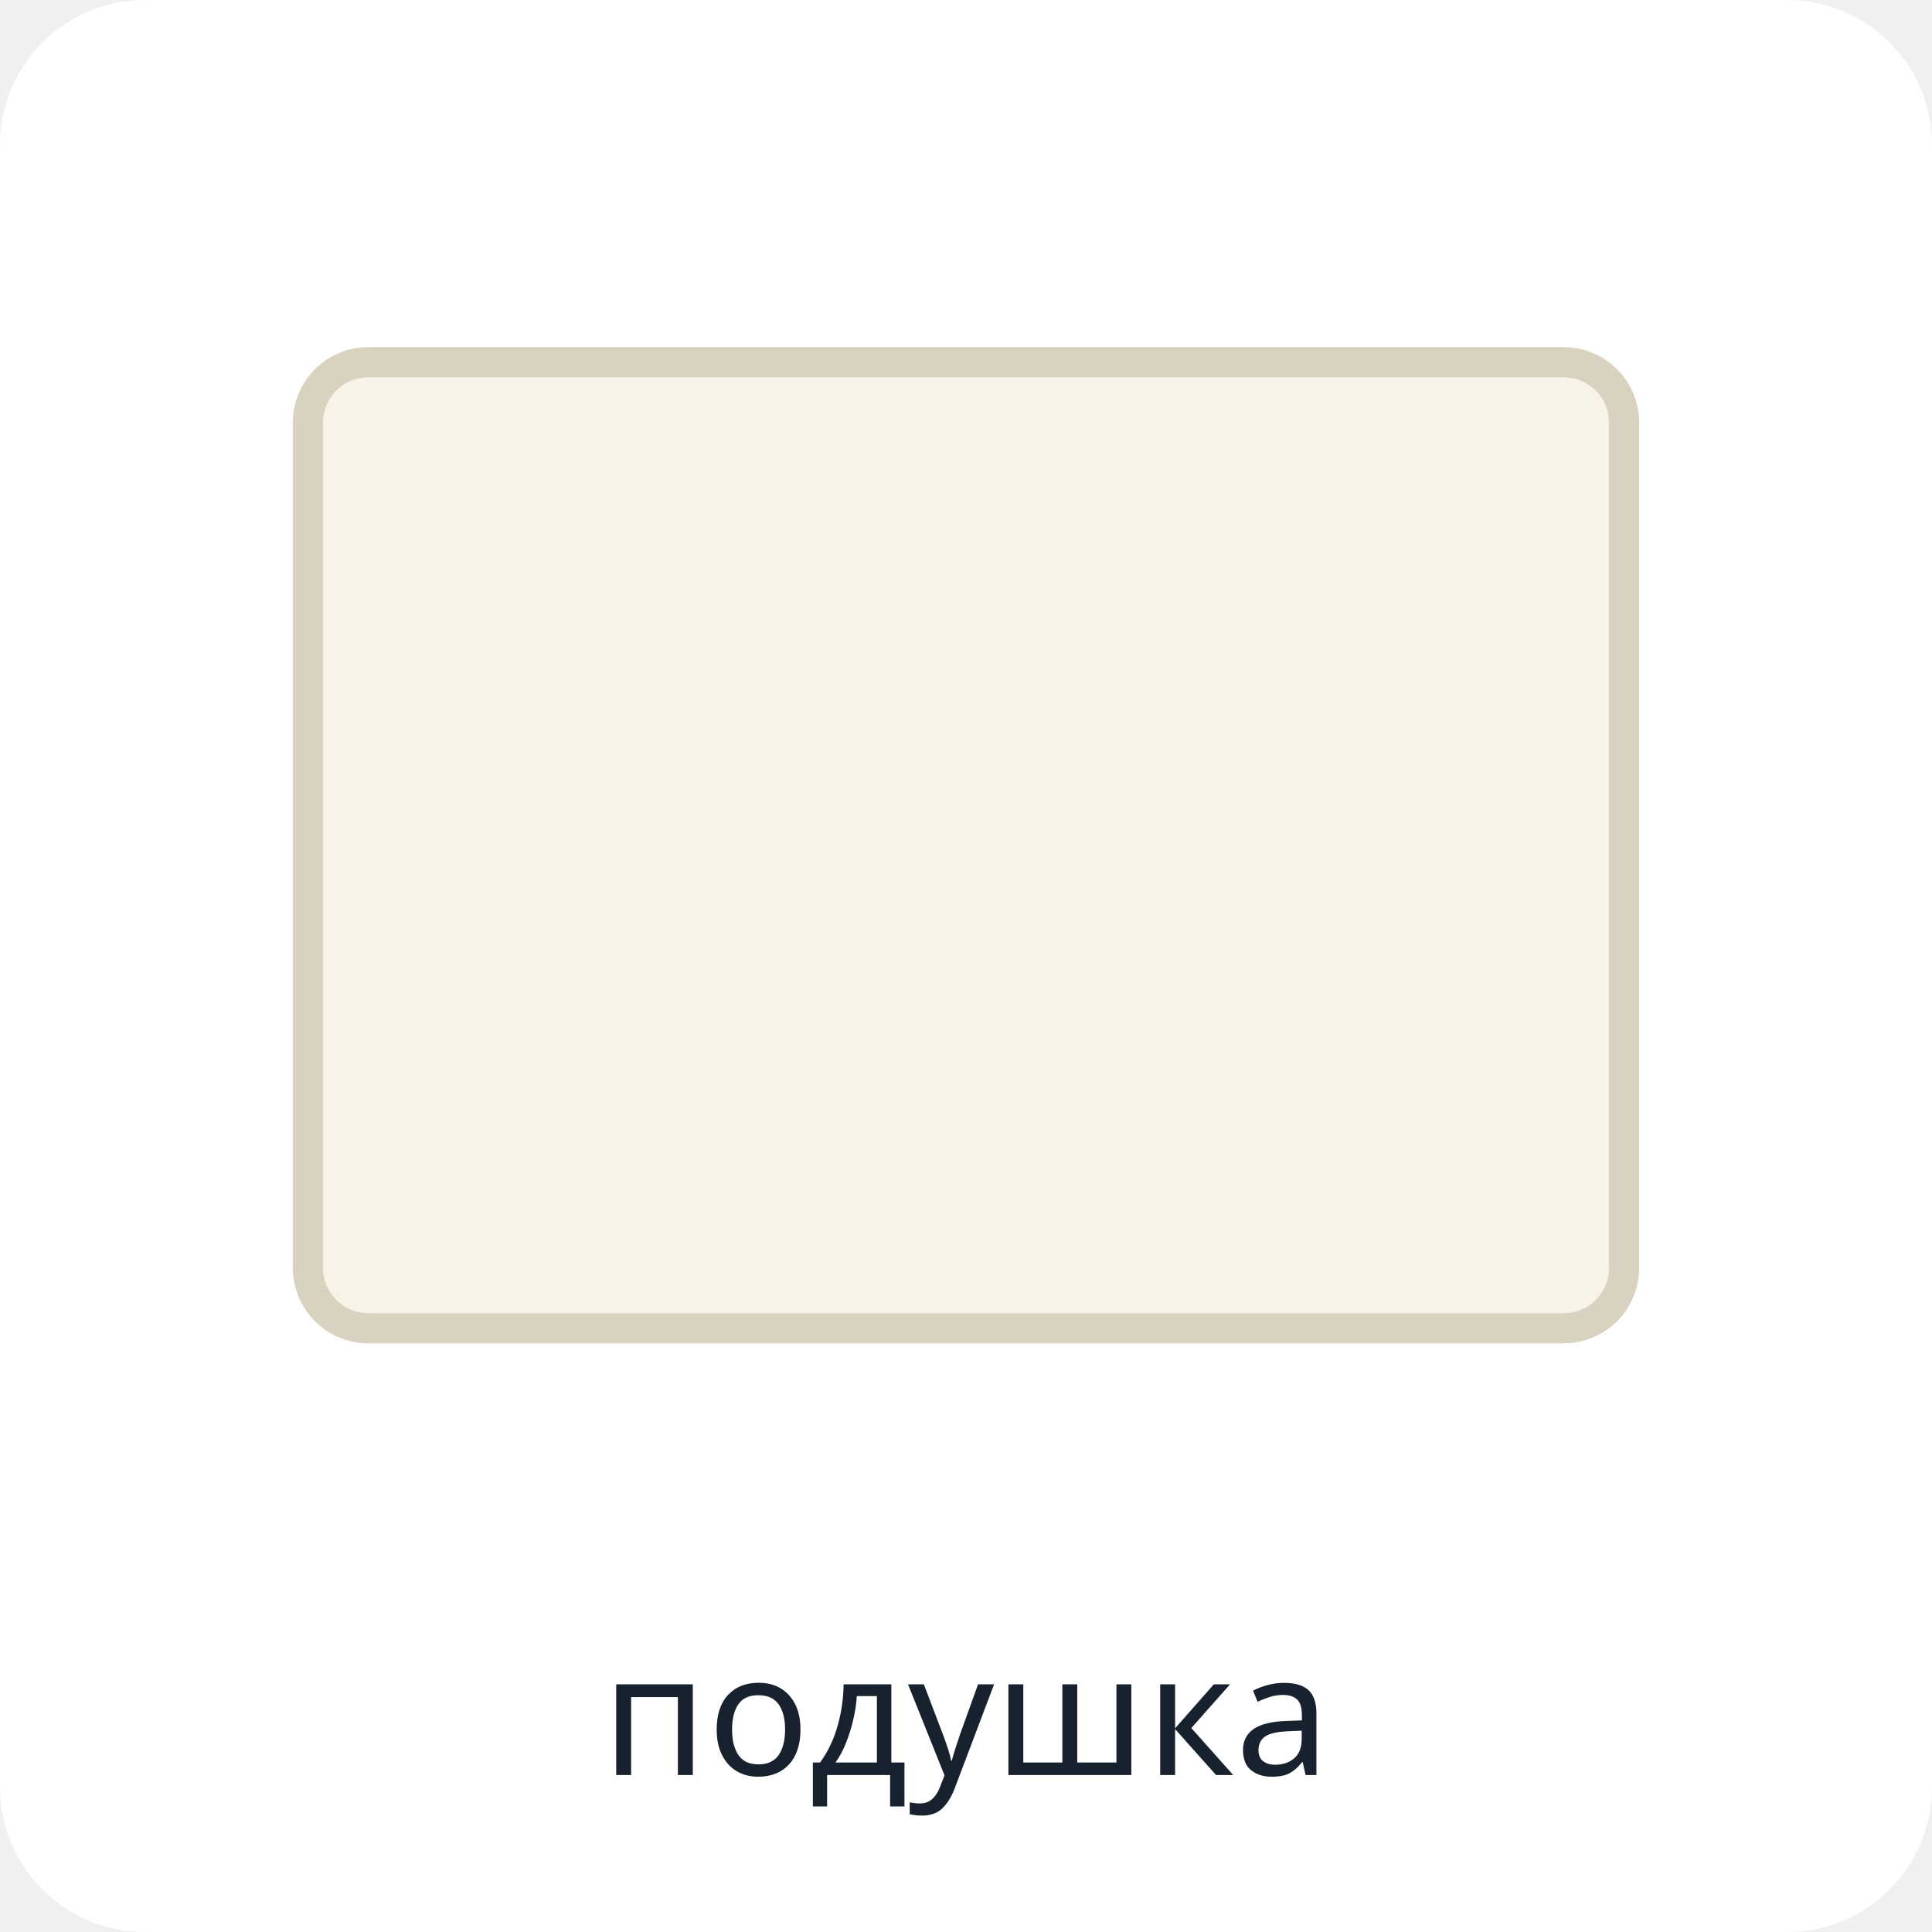
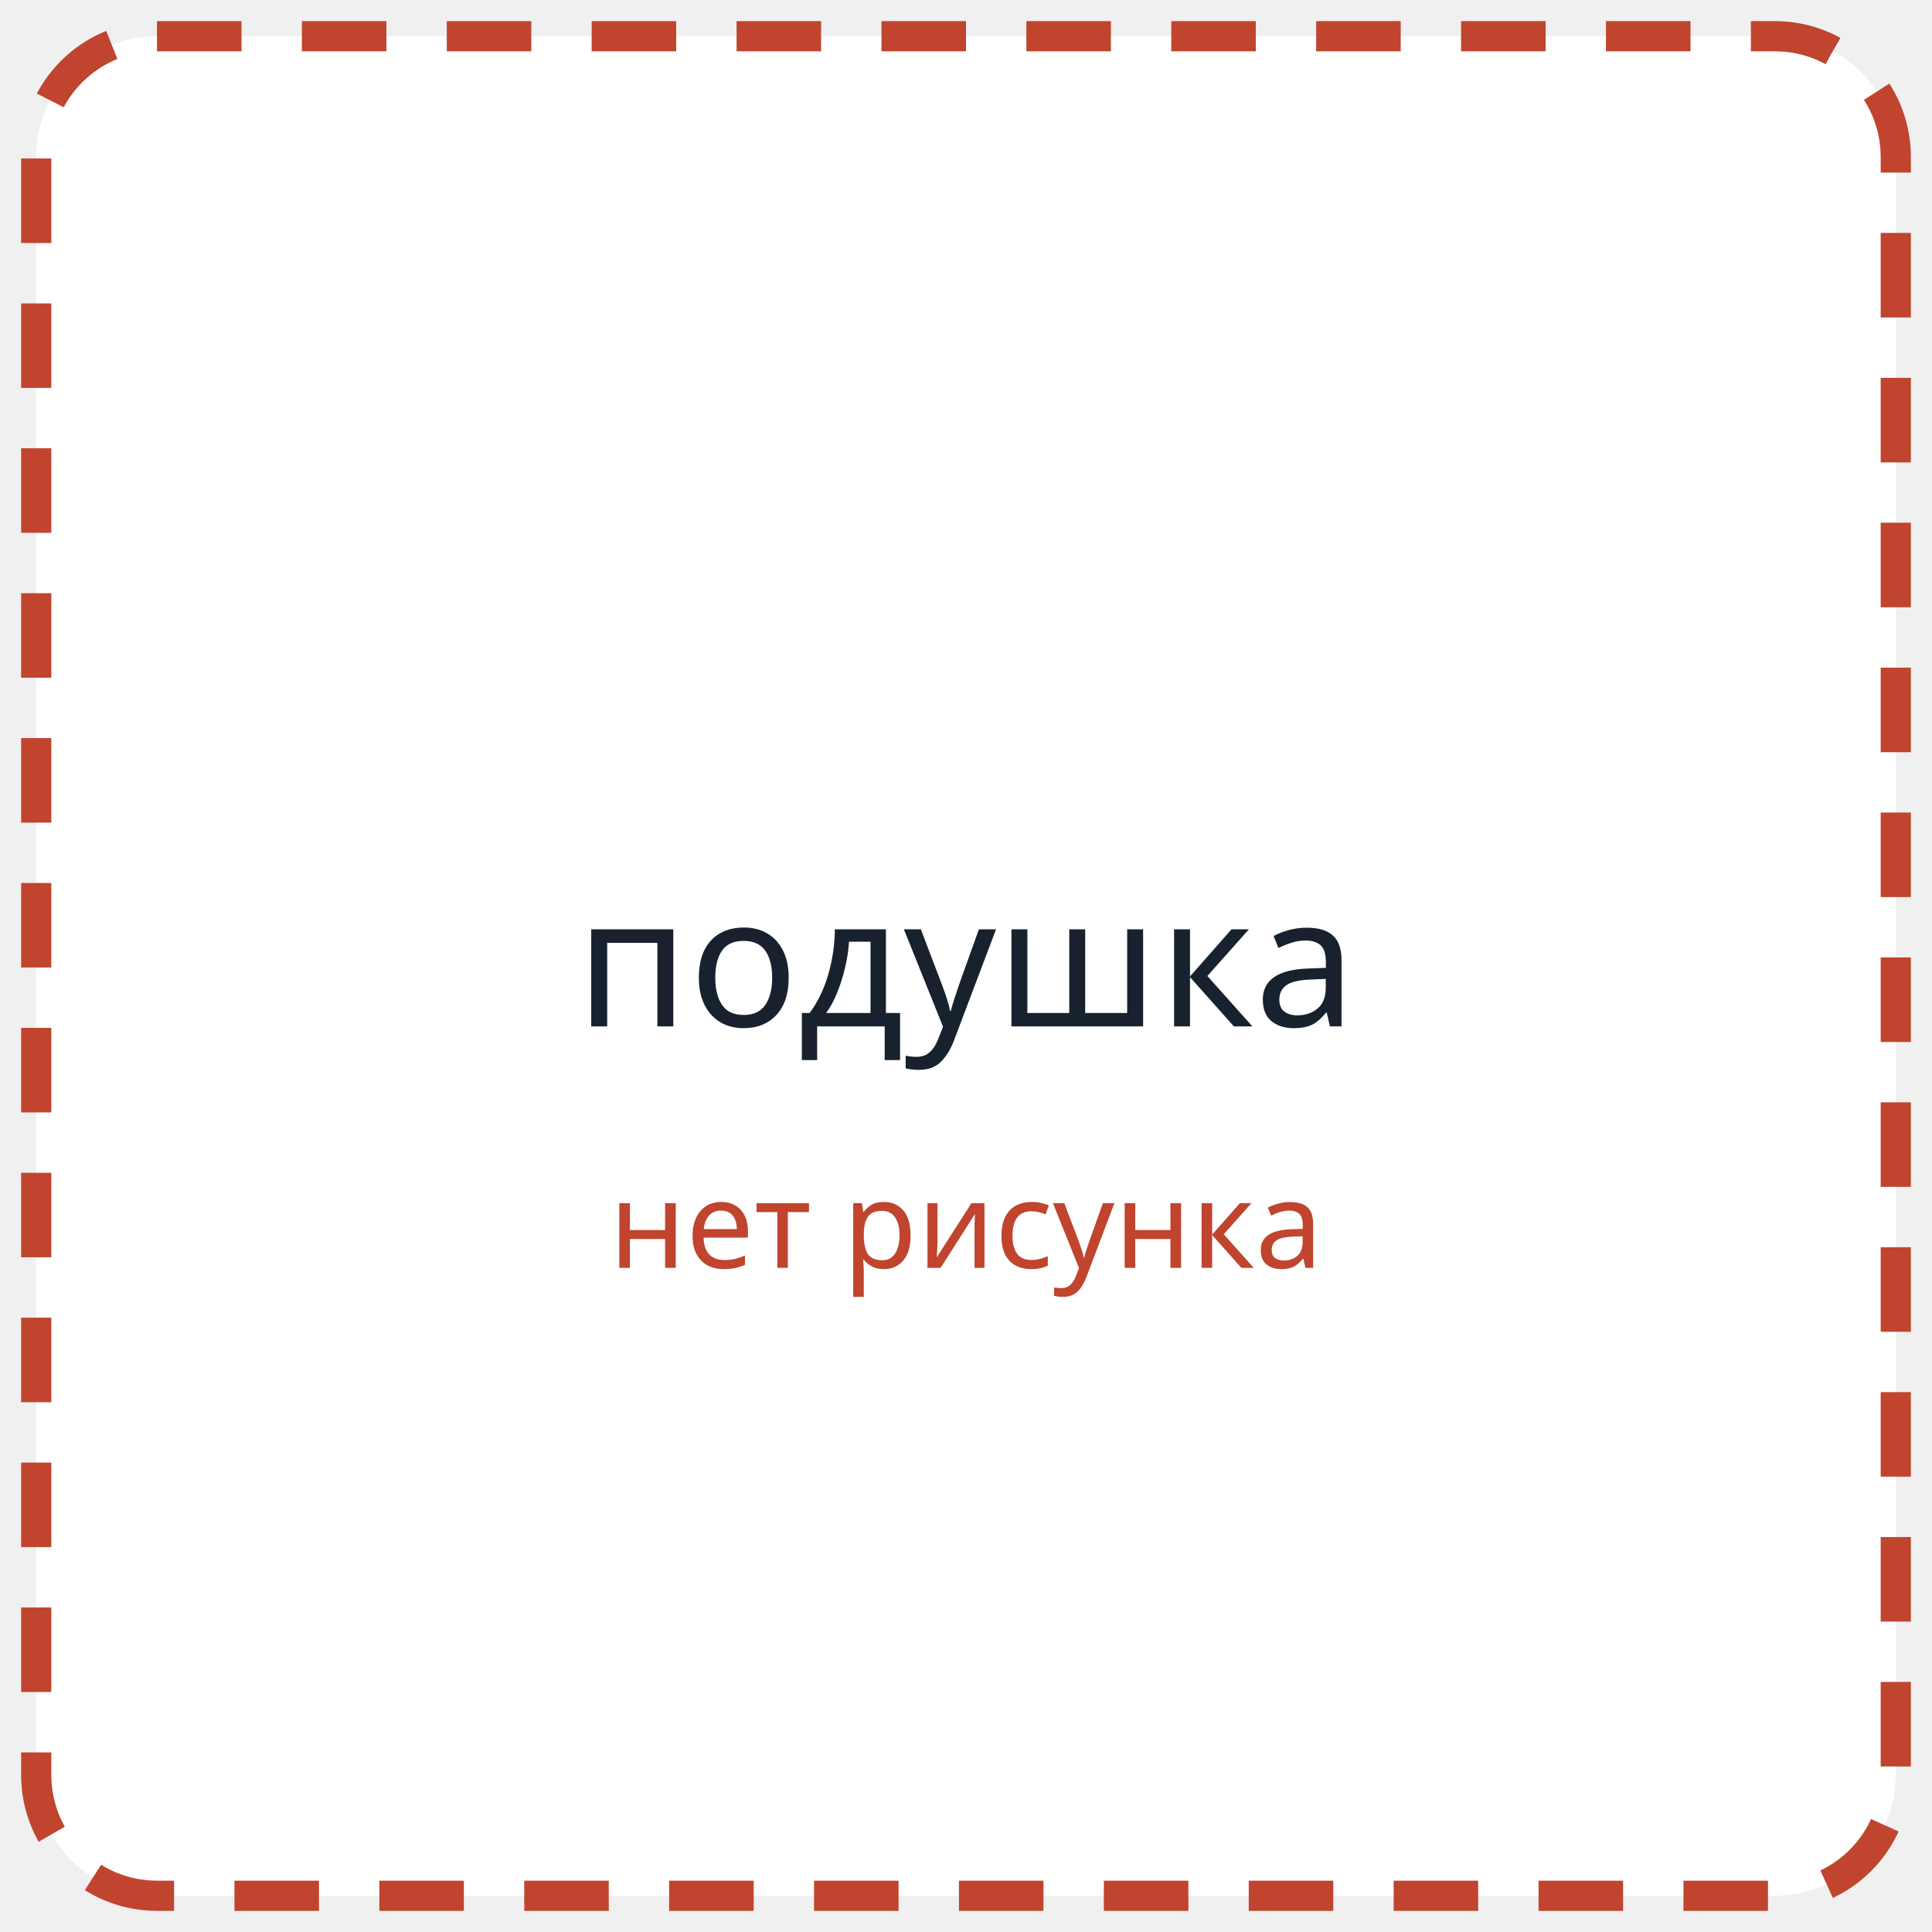
<svg xmlns="http://www.w3.org/2000/svg" viewBox="0 0 320 320" width="320" height="320">
-   <rect width="320" height="320" rx="24" fill="#ffffff" />
-   <rect x="51" y="60" width="218" height="160" rx="10" fill="#f7f3e8" stroke="#d9d2c0" stroke-width="5" />
-   <text x="160" y="294" text-anchor="middle" font-family="system-ui, sans-serif" font-size="28" fill="#17222e">подушка</text>
+   <rect x="6" y="6" width="308" height="308" rx="20" fill="#ffffff" stroke="#c0442e" stroke-width="5" stroke-dasharray="14 10" />
+   <text x="160" y="170" text-anchor="middle" font-family="system-ui, sans-serif" font-size="30" fill="#17222e">подушка</text>
+   <text x="160" y="210" text-anchor="middle" font-family="system-ui, sans-serif" font-size="20" fill="#c0442e">нет рисунка</text>
</svg>
